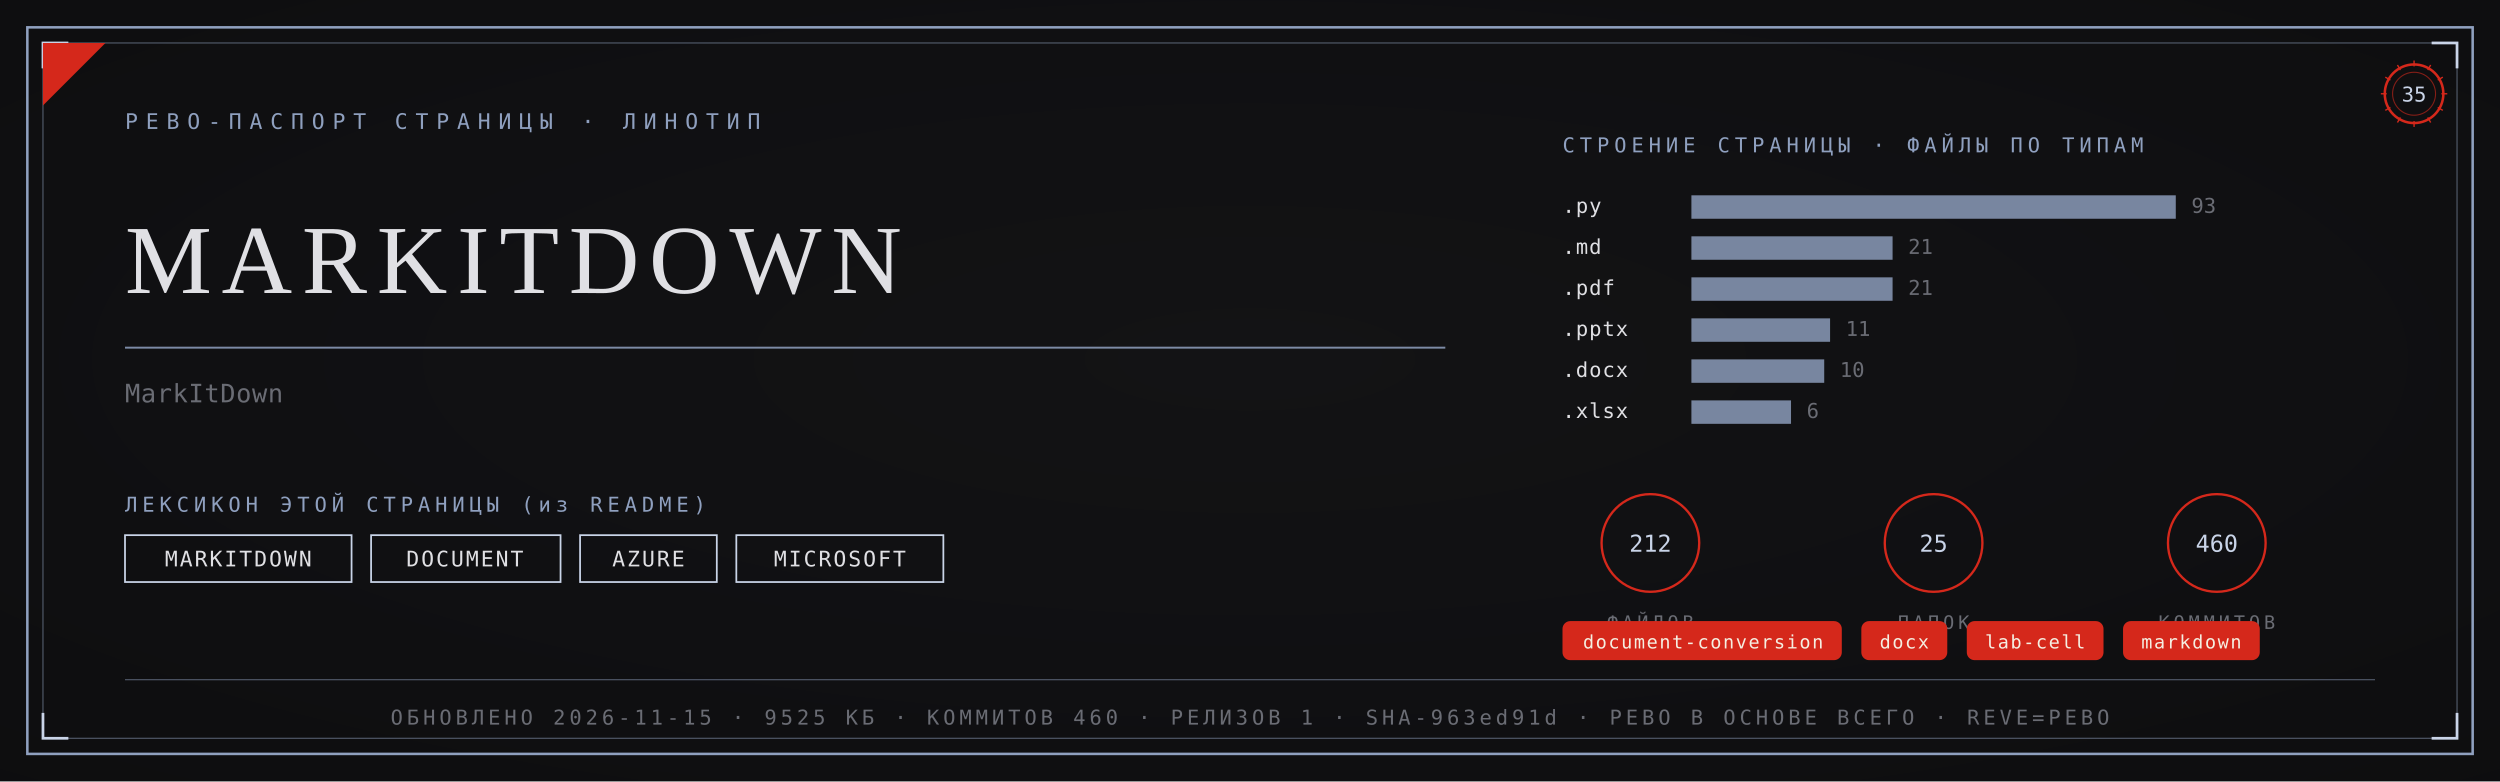
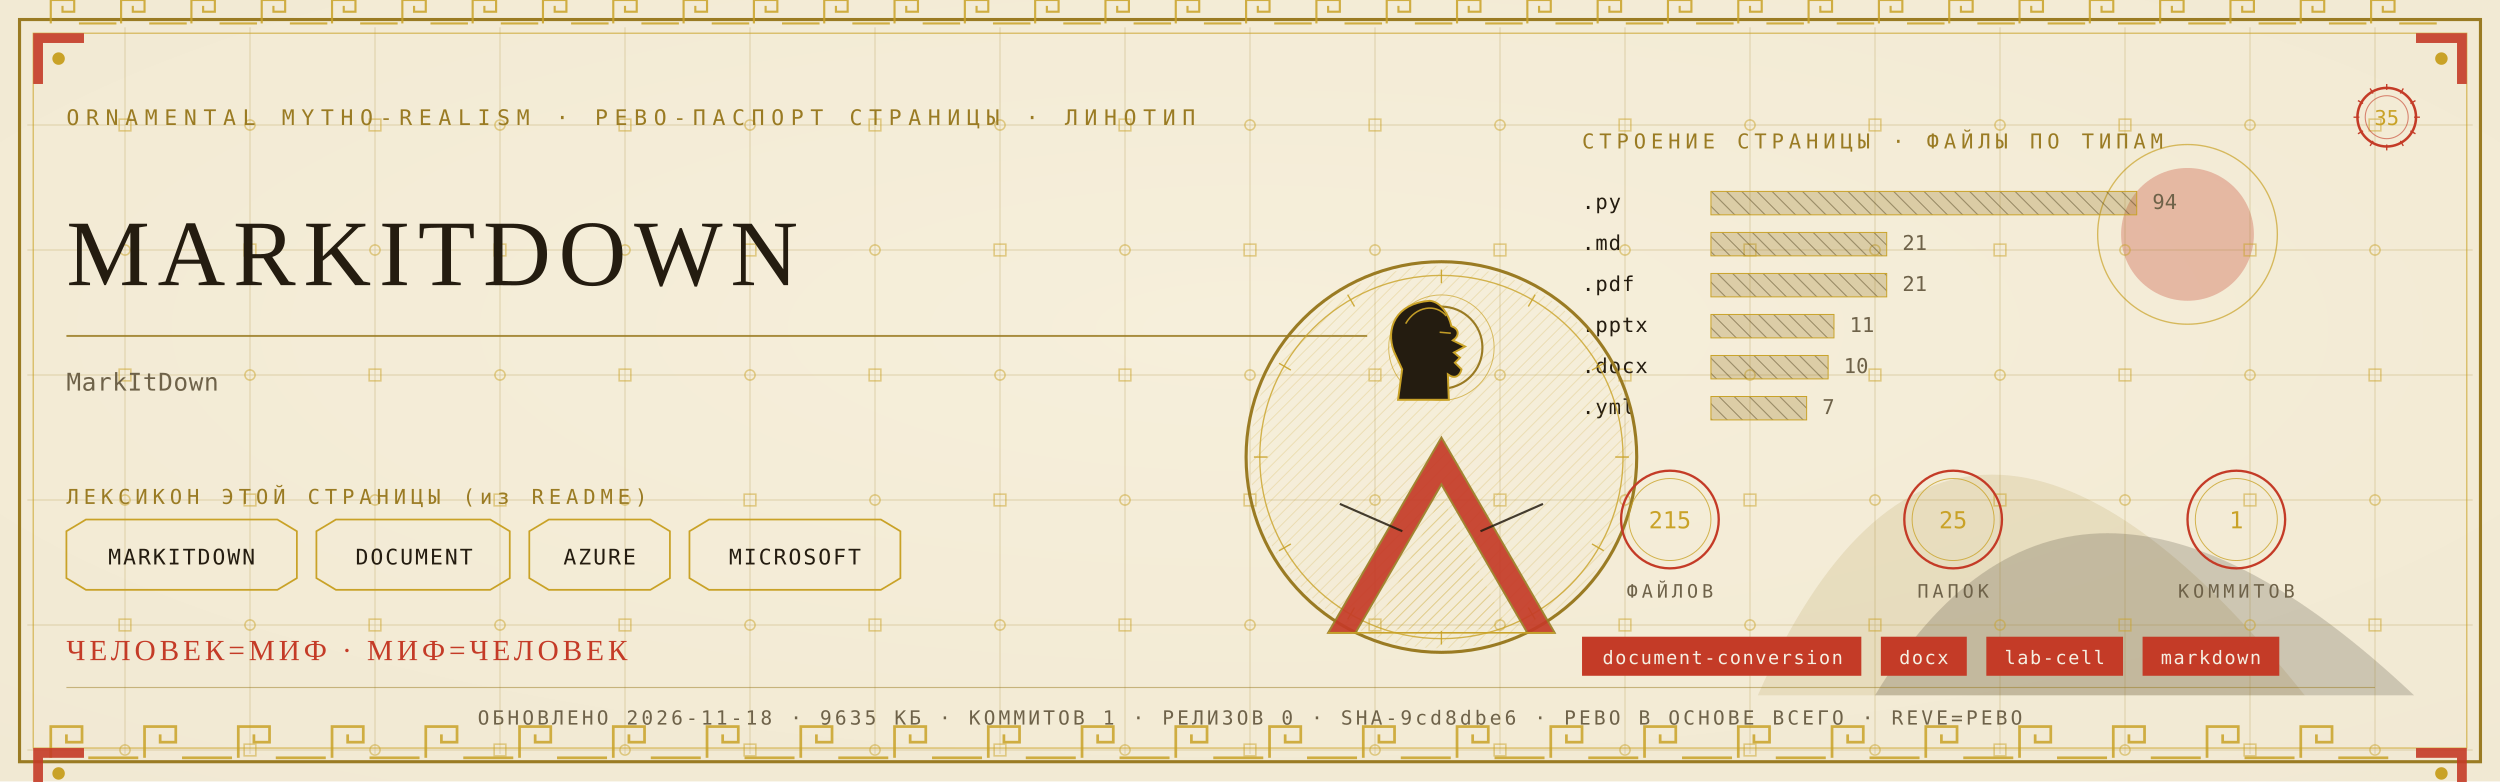
<svg xmlns="http://www.w3.org/2000/svg" viewBox="0 0 1280 400" width="1280" height="400">
  <defs>
-     <radialGradient id="rp35" cx="0.5" cy="0.46" r="1.05">
-       <stop offset="0" stop-color="#131316" />
-       <stop offset="1" stop-color="#0B0B0C" />
+     <radialGradient id="rp35" cx="0.5" cy="0.42" r="1.1">
+       <stop offset="0" stop-color="#F6EFDC" />
+       <stop offset="1" stop-color="#EFE6CF" />
    </radialGradient>
+     <pattern id="hatchm" width="4.2" height="4.2" patternUnits="userSpaceOnUse" patternTransform="rotate(45)">
+       <rect width="4.2" height="4.2" fill="none" />
+       <line x1="0" y1="0" x2="0" y2="4.2" stroke="#C9A227" stroke-width="0.5" />
+     </pattern>
+     <pattern id="hatchv" width="5.5" height="5.5" patternUnits="userSpaceOnUse" patternTransform="rotate(-45)">
+       <rect width="5.5" height="5.5" fill="none" />
+       <line x1="0" y1="0" x2="0" y2="5.5" stroke="#241C10" stroke-width="0.5" />
+     </pattern>
  </defs>
-   <rect width="1280" height="400" fill="#0B0B0C" />
-   <rect width="1280" height="400" fill="url(#rp35)" opacity="0.92" />
-   <rect x="14" y="14" width="1252" height="372" fill="none" stroke="#8FA0BF" stroke-width="1.3" />
-   <rect x="22" y="22" width="1236" height="356" fill="none" stroke="#8FA0BF" stroke-width="0.55" opacity="0.55" />
-   <path d="M 22 35 L 22 22 L 35 22" fill="none" stroke="#C9D4E8" stroke-width="1.4" />
-   <path d="M 1258 35 L 1258 22 L 1245 22" fill="none" stroke="#C9D4E8" stroke-width="1.4" />
-   <path d="M 22 365 L 22 378 L 35 378" fill="none" stroke="#C9D4E8" stroke-width="1.4" />
-   <path d="M 1258 365 L 1258 378 L 1245 378" fill="none" stroke="#C9D4E8" stroke-width="1.4" />
-   <path d="M 22 54 L 22 22 L 54 22 Z" fill="#D5281B" />
-   <text x="64" y="66" font-family="'Cascadia Mono', ui-monospace, Consolas, monospace" font-size="11" fill="#8FA0BF" letter-spacing="4">РЕВО-ПАСПОРТ СТРАНИЦЫ · ЛИНОТИП</text>
-   <g transform="translate(1236,48)">
-     <circle r="15" fill="none" stroke="#D5281B" stroke-width="1.3" />
-     <circle r="11" fill="none" stroke="#D5281B" stroke-width="0.55" opacity="0.6" />
-     <text y="4" text-anchor="middle" font-family="'Cascadia Mono', ui-monospace, Consolas, monospace" font-size="10.5" fill="#C9D4E8">35</text>
-     <g stroke="#D5281B" stroke-width="0.7">
+   <rect width="1280" height="400" fill="#EFE6CF" />
+   <rect width="1280" height="400" fill="url(#rp35)" opacity="0.94" />
+   <path d="M 900 356 Q 1000 130 1180 356 Z" fill="#9A7B23" opacity="0.14" />
+   <path d="M 960 356 Q 1060 190 1236 356 Z" fill="#241C10" opacity="0.18" />
+   <circle cx="1120" cy="120" r="34" fill="#C43B27" opacity="0.30" />
+   <circle cx="1120" cy="120" r="46" fill="none" stroke="#C9A227" stroke-width="0.7" opacity="0.7" />
+   <g stroke="#9A7B23" stroke-width="0.45" opacity="0.30">
+     <line x1="64" y1="14" x2="64" y2="386" />
+     <line x1="128" y1="14" x2="128" y2="386" />
+     <line x1="192" y1="14" x2="192" y2="386" />
+     <line x1="256" y1="14" x2="256" y2="386" />
+     <line x1="320" y1="14" x2="320" y2="386" />
+     <line x1="384" y1="14" x2="384" y2="386" />
+     <line x1="448" y1="14" x2="448" y2="386" />
+     <line x1="512" y1="14" x2="512" y2="386" />
+     <line x1="576" y1="14" x2="576" y2="386" />
+     <line x1="640" y1="14" x2="640" y2="386" />
+     <line x1="704" y1="14" x2="704" y2="386" />
+     <line x1="768" y1="14" x2="768" y2="386" />
+     <line x1="832" y1="14" x2="832" y2="386" />
+     <line x1="896" y1="14" x2="896" y2="386" />
+     <line x1="960" y1="14" x2="960" y2="386" />
+     <line x1="1024" y1="14" x2="1024" y2="386" />
+     <line x1="1088" y1="14" x2="1088" y2="386" />
+     <line x1="1152" y1="14" x2="1152" y2="386" />
+     <line x1="1216" y1="14" x2="1216" y2="386" />
+     <line x1="14" y1="64" x2="1266" y2="64" />
+     <line x1="14" y1="128" x2="1266" y2="128" />
+     <line x1="14" y1="192" x2="1266" y2="192" />
+     <line x1="14" y1="256" x2="1266" y2="256" />
+     <line x1="14" y1="320" x2="1266" y2="320" />
+     <line x1="14" y1="384" x2="1266" y2="384" />
+   </g>
+   <g fill="none" stroke="#C9A227" stroke-width="0.8" opacity="0.5">
+     <rect x="61" y="61" width="6" height="6" />
+     <circle cx="64" cy="128" r="2.6" />
+     <rect x="61" y="189" width="6" height="6" />
+     <circle cx="64" cy="256" r="2.6" />
+     <rect x="61" y="317" width="6" height="6" />
+     <circle cx="64" cy="384" r="2.6" />
+     <circle cx="128" cy="64" r="2.6" />
+     <rect x="125" y="125" width="6" height="6" />
+     <circle cx="128" cy="192" r="2.6" />
+     <rect x="125" y="253" width="6" height="6" />
+     <circle cx="128" cy="320" r="2.6" />
+     <rect x="125" y="381" width="6" height="6" />
+     <rect x="189" y="61" width="6" height="6" />
+     <circle cx="192" cy="128" r="2.6" />
+     <rect x="189" y="189" width="6" height="6" />
+     <circle cx="192" cy="256" r="2.6" />
+     <rect x="189" y="317" width="6" height="6" />
+     <circle cx="192" cy="384" r="2.6" />
+     <circle cx="256" cy="64" r="2.6" />
+     <rect x="253" y="125" width="6" height="6" />
+     <circle cx="256" cy="192" r="2.6" />
+     <rect x="253" y="253" width="6" height="6" />
+     <circle cx="256" cy="320" r="2.6" />
+     <rect x="253" y="381" width="6" height="6" />
+     <rect x="317" y="61" width="6" height="6" />
+     <circle cx="320" cy="128" r="2.6" />
+     <rect x="317" y="189" width="6" height="6" />
+     <circle cx="320" cy="256" r="2.6" />
+     <rect x="317" y="317" width="6" height="6" />
+     <circle cx="320" cy="384" r="2.6" />
+     <circle cx="384" cy="64" r="2.6" />
+     <rect x="381" y="125" width="6" height="6" />
+     <circle cx="384" cy="192" r="2.6" />
+     <rect x="381" y="253" width="6" height="6" />
+     <circle cx="384" cy="320" r="2.6" />
+     <rect x="381" y="381" width="6" height="6" />
+     <rect x="445" y="61" width="6" height="6" />
+     <circle cx="448" cy="128" r="2.6" />
+     <rect x="445" y="189" width="6" height="6" />
+     <circle cx="448" cy="256" r="2.6" />
+     <rect x="445" y="317" width="6" height="6" />
+     <circle cx="448" cy="384" r="2.6" />
+     <circle cx="512" cy="64" r="2.6" />
+     <rect x="509" y="125" width="6" height="6" />
+     <circle cx="512" cy="192" r="2.6" />
+     <rect x="509" y="253" width="6" height="6" />
+     <circle cx="512" cy="320" r="2.6" />
+     <rect x="509" y="381" width="6" height="6" />
+     <rect x="573" y="61" width="6" height="6" />
+     <circle cx="576" cy="128" r="2.6" />
+     <rect x="573" y="189" width="6" height="6" />
+     <circle cx="576" cy="256" r="2.6" />
+     <rect x="573" y="317" width="6" height="6" />
+     <circle cx="576" cy="384" r="2.6" />
+     <circle cx="640" cy="64" r="2.6" />
+     <rect x="637" y="125" width="6" height="6" />
+     <circle cx="640" cy="192" r="2.6" />
+     <rect x="637" y="253" width="6" height="6" />
+     <circle cx="640" cy="320" r="2.6" />
+     <rect x="637" y="381" width="6" height="6" />
+     <rect x="701" y="61" width="6" height="6" />
+     <circle cx="704" cy="128" r="2.6" />
+     <rect x="701" y="189" width="6" height="6" />
+     <circle cx="704" cy="256" r="2.6" />
+     <rect x="701" y="317" width="6" height="6" />
+     <circle cx="704" cy="384" r="2.6" />
+     <circle cx="768" cy="64" r="2.6" />
+     <rect x="765" y="125" width="6" height="6" />
+     <circle cx="768" cy="192" r="2.6" />
+     <rect x="765" y="253" width="6" height="6" />
+     <circle cx="768" cy="320" r="2.6" />
+     <rect x="765" y="381" width="6" height="6" />
+     <rect x="829" y="61" width="6" height="6" />
+     <circle cx="832" cy="128" r="2.6" />
+     <rect x="829" y="189" width="6" height="6" />
+     <circle cx="832" cy="256" r="2.6" />
+     <rect x="829" y="317" width="6" height="6" />
+     <circle cx="832" cy="384" r="2.6" />
+     <circle cx="896" cy="64" r="2.6" />
+     <rect x="893" y="125" width="6" height="6" />
+     <circle cx="896" cy="192" r="2.6" />
+     <rect x="893" y="253" width="6" height="6" />
+     <circle cx="896" cy="320" r="2.6" />
+     <rect x="893" y="381" width="6" height="6" />
+     <rect x="957" y="61" width="6" height="6" />
+     <circle cx="960" cy="128" r="2.6" />
+     <rect x="957" y="189" width="6" height="6" />
+     <circle cx="960" cy="256" r="2.6" />
+     <rect x="957" y="317" width="6" height="6" />
+     <circle cx="960" cy="384" r="2.6" />
+     <circle cx="1024" cy="64" r="2.6" />
+     <rect x="1021" y="125" width="6" height="6" />
+     <circle cx="1024" cy="192" r="2.6" />
+     <rect x="1021" y="253" width="6" height="6" />
+     <circle cx="1024" cy="320" r="2.6" />
+     <rect x="1021" y="381" width="6" height="6" />
+     <rect x="1085" y="61" width="6" height="6" />
+     <circle cx="1088" cy="128" r="2.6" />
+     <rect x="1085" y="189" width="6" height="6" />
+     <circle cx="1088" cy="256" r="2.6" />
+     <rect x="1085" y="317" width="6" height="6" />
+     <circle cx="1088" cy="384" r="2.6" />
+     <circle cx="1152" cy="64" r="2.6" />
+     <rect x="1149" y="125" width="6" height="6" />
+     <circle cx="1152" cy="192" r="2.6" />
+     <rect x="1149" y="253" width="6" height="6" />
+     <circle cx="1152" cy="320" r="2.6" />
+     <rect x="1149" y="381" width="6" height="6" />
+     <rect x="1213" y="61" width="6" height="6" />
+     <circle cx="1216" cy="128" r="2.6" />
+     <rect x="1213" y="189" width="6" height="6" />
+     <circle cx="1216" cy="256" r="2.6" />
+     <rect x="1213" y="317" width="6" height="6" />
+     <circle cx="1216" cy="384" r="2.6" />
+   </g>
+   <rect x="10" y="10" width="1260" height="380" fill="none" stroke="#9A7B23" stroke-width="1.6" />
+   <rect x="17" y="17" width="1246" height="366" fill="none" stroke="#C9A227" stroke-width="0.6" opacity="0.75" />
+   <g fill="none" stroke="#C9A227" stroke-width="1.4" opacity="0.85">
+     <path d="M 26 388 L 26 372 L 42 372 L 42 380.0 L 34.0 380.0 L 34.0 376.0" />
+     <line x1="45.2" y1="388" x2="70.8" y2="388" />
+     <path d="M 74 388 L 74 372 L 90 372 L 90 380.0 L 82.0 380.0 L 82.0 376.0" />
+     <line x1="93.2" y1="388" x2="118.8" y2="388" />
+     <path d="M 122 388 L 122 372 L 138 372 L 138 380.0 L 130.0 380.0 L 130.0 376.0" />
+     <line x1="141.2" y1="388" x2="166.8" y2="388" />
+     <path d="M 170 388 L 170 372 L 186 372 L 186 380.0 L 178.0 380.0 L 178.0 376.0" />
+     <line x1="189.2" y1="388" x2="214.8" y2="388" />
+     <path d="M 218 388 L 218 372 L 234 372 L 234 380.0 L 226.0 380.0 L 226.0 376.0" />
+     <line x1="237.2" y1="388" x2="262.8" y2="388" />
+     <path d="M 266 388 L 266 372 L 282 372 L 282 380.0 L 274.0 380.0 L 274.0 376.0" />
+     <line x1="285.2" y1="388" x2="310.8" y2="388" />
+     <path d="M 314 388 L 314 372 L 330 372 L 330 380.0 L 322.0 380.0 L 322.0 376.0" />
+     <line x1="333.2" y1="388" x2="358.8" y2="388" />
+     <path d="M 362 388 L 362 372 L 378 372 L 378 380.0 L 370.0 380.0 L 370.0 376.0" />
+     <line x1="381.2" y1="388" x2="406.8" y2="388" />
+     <path d="M 410 388 L 410 372 L 426 372 L 426 380.0 L 418.0 380.0 L 418.0 376.0" />
+     <line x1="429.2" y1="388" x2="454.8" y2="388" />
+     <path d="M 458 388 L 458 372 L 474 372 L 474 380.0 L 466.0 380.0 L 466.0 376.0" />
+     <line x1="477.2" y1="388" x2="502.8" y2="388" />
+     <path d="M 506 388 L 506 372 L 522 372 L 522 380.0 L 514.0 380.0 L 514.0 376.0" />
+     <line x1="525.2" y1="388" x2="550.8" y2="388" />
+     <path d="M 554 388 L 554 372 L 570 372 L 570 380.0 L 562.0 380.0 L 562.0 376.0" />
+     <line x1="573.2" y1="388" x2="598.8" y2="388" />
+     <path d="M 602 388 L 602 372 L 618 372 L 618 380.0 L 610.0 380.0 L 610.0 376.0" />
+     <line x1="621.2" y1="388" x2="646.8" y2="388" />
+     <path d="M 650 388 L 650 372 L 666 372 L 666 380.0 L 658.0 380.0 L 658.0 376.0" />
+     <line x1="669.2" y1="388" x2="694.8" y2="388" />
+     <path d="M 698 388 L 698 372 L 714 372 L 714 380.0 L 706.0 380.0 L 706.0 376.0" />
+     <line x1="717.2" y1="388" x2="742.8" y2="388" />
+     <path d="M 746 388 L 746 372 L 762 372 L 762 380.0 L 754.0 380.0 L 754.0 376.0" />
+     <line x1="765.2" y1="388" x2="790.8" y2="388" />
+     <path d="M 794 388 L 794 372 L 810 372 L 810 380.0 L 802.0 380.0 L 802.0 376.0" />
+     <line x1="813.2" y1="388" x2="838.8" y2="388" />
+     <path d="M 842 388 L 842 372 L 858 372 L 858 380.0 L 850.0 380.0 L 850.0 376.0" />
+     <line x1="861.2" y1="388" x2="886.8" y2="388" />
+     <path d="M 890 388 L 890 372 L 906 372 L 906 380.0 L 898.0 380.0 L 898.0 376.0" />
+     <line x1="909.2" y1="388" x2="934.8" y2="388" />
+     <path d="M 938 388 L 938 372 L 954 372 L 954 380.0 L 946.0 380.0 L 946.0 376.0" />
+     <line x1="957.2" y1="388" x2="982.8" y2="388" />
+     <path d="M 986 388 L 986 372 L 1002 372 L 1002 380.0 L 994.0 380.0 L 994.0 376.0" />
+     <line x1="1005.2" y1="388" x2="1030.8" y2="388" />
+     <path d="M 1034 388 L 1034 372 L 1050 372 L 1050 380.0 L 1042.0 380.0 L 1042.0 376.0" />
+     <line x1="1053.2" y1="388" x2="1078.8" y2="388" />
+     <path d="M 1082 388 L 1082 372 L 1098 372 L 1098 380.0 L 1090.0 380.0 L 1090.0 376.0" />
+     <line x1="1101.2" y1="388" x2="1126.8" y2="388" />
+     <path d="M 1130 388 L 1130 372 L 1146 372 L 1146 380.0 L 1138.0 380.0 L 1138.0 376.0" />
+     <line x1="1149.2" y1="388" x2="1174.8" y2="388" />
+     <path d="M 1178 388 L 1178 372 L 1194 372 L 1194 380.0 L 1186.0 380.0 L 1186.0 376.0" />
+     <line x1="1197.2" y1="388" x2="1222.8" y2="388" />
+   </g>
+   <g fill="none" stroke="#C9A227" stroke-width="1.1" opacity="0.85">
+     <path d="M 26 12 L 26 0 L 38 0 L 38 6.0 L 32.0 6.0 L 32.0 3.0" />
+     <line x1="40.4" y1="12" x2="59.6" y2="12" />
+     <path d="M 62 12 L 62 0 L 74 0 L 74 6.0 L 68.0 6.0 L 68.0 3.0" />
+     <line x1="76.4" y1="12" x2="95.6" y2="12" />
+     <path d="M 98 12 L 98 0 L 110 0 L 110 6.0 L 104.0 6.0 L 104.0 3.0" />
+     <line x1="112.4" y1="12" x2="131.6" y2="12" />
+     <path d="M 134 12 L 134 0 L 146 0 L 146 6.0 L 140.0 6.0 L 140.0 3.0" />
+     <line x1="148.4" y1="12" x2="167.6" y2="12" />
+     <path d="M 170 12 L 170 0 L 182 0 L 182 6.0 L 176.0 6.0 L 176.0 3.0" />
+     <line x1="184.4" y1="12" x2="203.6" y2="12" />
+     <path d="M 206 12 L 206 0 L 218 0 L 218 6.0 L 212.0 6.0 L 212.0 3.0" />
+     <line x1="220.4" y1="12" x2="239.6" y2="12" />
+     <path d="M 242 12 L 242 0 L 254 0 L 254 6.0 L 248.0 6.0 L 248.0 3.0" />
+     <line x1="256.4" y1="12" x2="275.6" y2="12" />
+     <path d="M 278 12 L 278 0 L 290 0 L 290 6.0 L 284.0 6.0 L 284.0 3.0" />
+     <line x1="292.4" y1="12" x2="311.6" y2="12" />
+     <path d="M 314 12 L 314 0 L 326 0 L 326 6.0 L 320.0 6.0 L 320.0 3.0" />
+     <line x1="328.4" y1="12" x2="347.6" y2="12" />
+     <path d="M 350 12 L 350 0 L 362 0 L 362 6.0 L 356.0 6.0 L 356.0 3.0" />
+     <line x1="364.4" y1="12" x2="383.6" y2="12" />
+     <path d="M 386 12 L 386 0 L 398 0 L 398 6.0 L 392.0 6.0 L 392.0 3.0" />
+     <line x1="400.4" y1="12" x2="419.6" y2="12" />
+     <path d="M 422 12 L 422 0 L 434 0 L 434 6.0 L 428.0 6.0 L 428.0 3.0" />
+     <line x1="436.4" y1="12" x2="455.6" y2="12" />
+     <path d="M 458 12 L 458 0 L 470 0 L 470 6.0 L 464.0 6.0 L 464.0 3.0" />
+     <line x1="472.4" y1="12" x2="491.6" y2="12" />
+     <path d="M 494 12 L 494 0 L 506 0 L 506 6.0 L 500.0 6.0 L 500.0 3.0" />
+     <line x1="508.4" y1="12" x2="527.6" y2="12" />
+     <path d="M 530 12 L 530 0 L 542 0 L 542 6.0 L 536.0 6.0 L 536.0 3.0" />
+     <line x1="544.4" y1="12" x2="563.6" y2="12" />
+     <path d="M 566 12 L 566 0 L 578 0 L 578 6.0 L 572.0 6.0 L 572.0 3.0" />
+     <line x1="580.4" y1="12" x2="599.6" y2="12" />
+     <path d="M 602 12 L 602 0 L 614 0 L 614 6.0 L 608.0 6.0 L 608.0 3.0" />
+     <line x1="616.4" y1="12" x2="635.6" y2="12" />
+     <path d="M 638 12 L 638 0 L 650 0 L 650 6.0 L 644.0 6.0 L 644.0 3.0" />
+     <line x1="652.4" y1="12" x2="671.6" y2="12" />
+     <path d="M 674 12 L 674 0 L 686 0 L 686 6.0 L 680.0 6.0 L 680.0 3.0" />
+     <line x1="688.4" y1="12" x2="707.6" y2="12" />
+     <path d="M 710 12 L 710 0 L 722 0 L 722 6.0 L 716.0 6.0 L 716.0 3.0" />
+     <line x1="724.4" y1="12" x2="743.6" y2="12" />
+     <path d="M 746 12 L 746 0 L 758 0 L 758 6.0 L 752.0 6.0 L 752.0 3.0" />
+     <line x1="760.4" y1="12" x2="779.6" y2="12" />
+     <path d="M 782 12 L 782 0 L 794 0 L 794 6.0 L 788.0 6.0 L 788.0 3.0" />
+     <line x1="796.4" y1="12" x2="815.6" y2="12" />
+     <path d="M 818 12 L 818 0 L 830 0 L 830 6.0 L 824.0 6.0 L 824.0 3.0" />
+     <line x1="832.4" y1="12" x2="851.6" y2="12" />
+     <path d="M 854 12 L 854 0 L 866 0 L 866 6.0 L 860.0 6.0 L 860.0 3.0" />
+     <line x1="868.4" y1="12" x2="887.6" y2="12" />
+     <path d="M 890 12 L 890 0 L 902 0 L 902 6.0 L 896.0 6.0 L 896.0 3.0" />
+     <line x1="904.4" y1="12" x2="923.6" y2="12" />
+     <path d="M 926 12 L 926 0 L 938 0 L 938 6.0 L 932.0 6.0 L 932.0 3.0" />
+     <line x1="940.4" y1="12" x2="959.6" y2="12" />
+     <path d="M 962 12 L 962 0 L 974 0 L 974 6.0 L 968.0 6.0 L 968.0 3.0" />
+     <line x1="976.4" y1="12" x2="995.6" y2="12" />
+     <path d="M 998 12 L 998 0 L 1010 0 L 1010 6.0 L 1004.0 6.0 L 1004.0 3.0" />
+     <line x1="1012.4" y1="12" x2="1031.6" y2="12" />
+     <path d="M 1034 12 L 1034 0 L 1046 0 L 1046 6.0 L 1040.0 6.0 L 1040.0 3.0" />
+     <line x1="1048.4" y1="12" x2="1067.6" y2="12" />
+     <path d="M 1070 12 L 1070 0 L 1082 0 L 1082 6.0 L 1076.0 6.0 L 1076.0 3.0" />
+     <line x1="1084.4" y1="12" x2="1103.6" y2="12" />
+     <path d="M 1106 12 L 1106 0 L 1118 0 L 1118 6.0 L 1112.0 6.0 L 1112.0 3.0" />
+     <line x1="1120.4" y1="12" x2="1139.6" y2="12" />
+     <path d="M 1142 12 L 1142 0 L 1154 0 L 1154 6.0 L 1148.0 6.0 L 1148.0 3.0" />
+     <line x1="1156.4" y1="12" x2="1175.6" y2="12" />
+     <path d="M 1178 12 L 1178 0 L 1190 0 L 1190 6.0 L 1184.0 6.0 L 1184.0 3.0" />
+     <line x1="1192.4" y1="12" x2="1211.6" y2="12" />
+     <path d="M 1214 12 L 1214 0 L 1226 0 L 1226 6.0 L 1220.0 6.0 L 1220.0 3.0" />
+     <line x1="1228.4" y1="12" x2="1247.6" y2="12" />
+   </g>
+   <g transform="translate(17,17) scale(1,1)">
+     <path d="M 0 0 L 26 0 L 26 5 L 5 5 L 5 26 L 0 26 Z" fill="#C43B27" opacity="0.9" />
+     <circle cx="13" cy="13" r="3.2" fill="#C9A227" />
+   </g>
+   <g transform="translate(1263,17) scale(-1,1)">
+     <path d="M 0 0 L 26 0 L 26 5 L 5 5 L 5 26 L 0 26 Z" fill="#C43B27" opacity="0.9" />
+     <circle cx="13" cy="13" r="3.2" fill="#C9A227" />
+   </g>
+   <g transform="translate(17,383) scale(1,1)">
+     <path d="M 0 0 L 26 0 L 26 5 L 5 5 L 5 26 L 0 26 Z" fill="#C43B27" opacity="0.9" />
+     <circle cx="13" cy="13" r="3.2" fill="#C9A227" />
+   </g>
+   <g transform="translate(1263,383) scale(-1,1)">
+     <path d="M 0 0 L 26 0 L 26 5 L 5 5 L 5 26 L 0 26 Z" fill="#C43B27" opacity="0.9" />
+     <circle cx="13" cy="13" r="3.2" fill="#C9A227" />
+   </g>
+   <text x="34" y="64" font-family="'Cascadia Mono', ui-monospace, Consolas, monospace" font-size="11" fill="#9A7B23" letter-spacing="3.4">ORNAMENTAL MYTHO-REALISM · РЕВО-ПАСПОРТ СТРАНИЦЫ · ЛИНОТИП</text>
+   <g transform="translate(1222,60)">
+     <circle r="15" fill="none" stroke="#C43B27" stroke-width="1.3" />
+     <circle r="11" fill="none" stroke="#C43B27" stroke-width="0.55" opacity="0.6" />
+     <text y="4" text-anchor="middle" font-family="'Cascadia Mono', ui-monospace, Consolas, monospace" font-size="10.5" fill="#C9A227">35</text>
+     <g stroke="#C43B27" stroke-width="0.7">
      <line x1="0" y1="-17" x2="0" y2="-14" transform="rotate(0)" />
      <line x1="0" y1="-17" x2="0" y2="-14" transform="rotate(30)" />
      <line x1="0" y1="-17" x2="0" y2="-14" transform="rotate(60)" />
      <line x1="0" y1="-17" x2="0" y2="-14" transform="rotate(90)" />
      <line x1="0" y1="-17" x2="0" y2="-14" transform="rotate(120)" />
      <line x1="0" y1="-17" x2="0" y2="-14" transform="rotate(150)" />
      <line x1="0" y1="-17" x2="0" y2="-14" transform="rotate(180)" />
      <line x1="0" y1="-17" x2="0" y2="-14" transform="rotate(210)" />
      <line x1="0" y1="-17" x2="0" y2="-14" transform="rotate(240)" />
      <line x1="0" y1="-17" x2="0" y2="-14" transform="rotate(270)" />
      <line x1="0" y1="-17" x2="0" y2="-14" transform="rotate(300)" />
      <line x1="0" y1="-17" x2="0" y2="-14" transform="rotate(330)" />
    </g>
  </g>
-   <text x="64" y="150" font-family="Georgia, 'Times New Roman', serif" font-size="50.0" fill="#E0E0E4" letter-spacing="5">MARKITDOWN</text>
-   <line x1="64" y1="178" x2="740" y2="178" stroke="#8FA0BF" stroke-width="1" opacity="0.85" />
-   <text x="64" y="206" font-family="'Cascadia Mono', ui-monospace, Consolas, monospace" font-size="13" fill="#6A6C74" letter-spacing="0.3">MarkItDown</text>
-   <text x="64" y="262" font-family="'Cascadia Mono', ui-monospace, Consolas, monospace" font-size="10.5" fill="#8FA0BF" letter-spacing="2.5">ЛЕКСИКОН ЭТОЙ СТРАНИЦЫ (из README)</text>
-   <rect x="64" y="274" width="116" height="24" fill="none" stroke="#C9D4E8" stroke-width="0.9" />
-   <text x="122" y="290" text-anchor="middle" font-family="'Cascadia Mono', ui-monospace, Consolas, monospace" font-size="11" fill="#E0E0E4" letter-spacing="1">MARKITDOWN</text>
-   <rect x="190" y="274" width="97" height="24" fill="none" stroke="#C9D4E8" stroke-width="0.9" />
-   <text x="238" y="290" text-anchor="middle" font-family="'Cascadia Mono', ui-monospace, Consolas, monospace" font-size="11" fill="#E0E0E4" letter-spacing="1">DOCUMENT</text>
-   <rect x="297" y="274" width="70" height="24" fill="none" stroke="#C9D4E8" stroke-width="0.9" />
-   <text x="332" y="290" text-anchor="middle" font-family="'Cascadia Mono', ui-monospace, Consolas, monospace" font-size="11" fill="#E0E0E4" letter-spacing="1">AZURE</text>
-   <rect x="377" y="274" width="106" height="24" fill="none" stroke="#C9D4E8" stroke-width="0.9" />
-   <text x="430" y="290" text-anchor="middle" font-family="'Cascadia Mono', ui-monospace, Consolas, monospace" font-size="11" fill="#E0E0E4" letter-spacing="1">MICROSOFT</text>
-   <text x="800" y="78" font-family="'Cascadia Mono', ui-monospace, Consolas, monospace" font-size="10.5" fill="#8FA0BF" letter-spacing="2.5">СТРОЕНИЕ СТРАНИЦЫ · ФАЙЛЫ ПО ТИПАМ</text>
-   <text x="800" y="109" font-family="'Cascadia Mono', ui-monospace, Consolas, monospace" font-size="10.5" fill="#E0E0E4" letter-spacing="0.5">.py</text>
-   <rect x="866" y="100" width="248" height="12" fill="#8FA0BF" opacity="0.82" />
-   <text x="1122" y="109" font-family="'Cascadia Mono', ui-monospace, Consolas, monospace" font-size="10.5" fill="#6A6C74">93</text>
-   <text x="800" y="130" font-family="'Cascadia Mono', ui-monospace, Consolas, monospace" font-size="10.5" fill="#E0E0E4" letter-spacing="0.5">.md</text>
-   <rect x="866" y="121" width="103" height="12" fill="#8FA0BF" opacity="0.82" />
-   <text x="977" y="130" font-family="'Cascadia Mono', ui-monospace, Consolas, monospace" font-size="10.5" fill="#6A6C74">21</text>
-   <text x="800" y="151" font-family="'Cascadia Mono', ui-monospace, Consolas, monospace" font-size="10.5" fill="#E0E0E4" letter-spacing="0.5">.pdf</text>
-   <rect x="866" y="142" width="103" height="12" fill="#8FA0BF" opacity="0.82" />
-   <text x="977" y="151" font-family="'Cascadia Mono', ui-monospace, Consolas, monospace" font-size="10.5" fill="#6A6C74">21</text>
-   <text x="800" y="172" font-family="'Cascadia Mono', ui-monospace, Consolas, monospace" font-size="10.5" fill="#E0E0E4" letter-spacing="0.5">.pptx</text>
-   <rect x="866" y="163" width="71" height="12" fill="#8FA0BF" opacity="0.82" />
-   <text x="945" y="172" font-family="'Cascadia Mono', ui-monospace, Consolas, monospace" font-size="10.5" fill="#6A6C74">11</text>
-   <text x="800" y="193" font-family="'Cascadia Mono', ui-monospace, Consolas, monospace" font-size="10.5" fill="#E0E0E4" letter-spacing="0.5">.docx</text>
-   <rect x="866" y="184" width="68" height="12" fill="#8FA0BF" opacity="0.82" />
-   <text x="942" y="193" font-family="'Cascadia Mono', ui-monospace, Consolas, monospace" font-size="10.5" fill="#6A6C74">10</text>
-   <text x="800" y="214" font-family="'Cascadia Mono', ui-monospace, Consolas, monospace" font-size="10.5" fill="#E0E0E4" letter-spacing="0.5">.xlsx</text>
-   <rect x="866" y="205" width="51" height="12" fill="#8FA0BF" opacity="0.82" />
-   <text x="925" y="214" font-family="'Cascadia Mono', ui-monospace, Consolas, monospace" font-size="10.5" fill="#6A6C74">6</text>
-   <g transform="translate(845,278)">
-     <circle r="25" fill="none" stroke="#D5281B" stroke-width="1.2" />
-     <text y="4.5" text-anchor="middle" font-family="'Cascadia Mono', ui-monospace, Consolas, monospace" font-size="12" fill="#C9D4E8">212</text>
-     <text y="44" text-anchor="middle" font-family="'Cascadia Mono', ui-monospace, Consolas, monospace" font-size="9.5" fill="#6A6C74" letter-spacing="2">ФАЙЛОВ</text>
-   </g>
-   <g transform="translate(990,278)">
-     <circle r="25" fill="none" stroke="#D5281B" stroke-width="1.2" />
-     <text y="4.5" text-anchor="middle" font-family="'Cascadia Mono', ui-monospace, Consolas, monospace" font-size="12" fill="#C9D4E8">25</text>
-     <text y="44" text-anchor="middle" font-family="'Cascadia Mono', ui-monospace, Consolas, monospace" font-size="9.5" fill="#6A6C74" letter-spacing="2">ПАПОК</text>
-   </g>
-   <g transform="translate(1135,278)">
-     <circle r="25" fill="none" stroke="#D5281B" stroke-width="1.2" />
-     <text y="4.5" text-anchor="middle" font-family="'Cascadia Mono', ui-monospace, Consolas, monospace" font-size="12" fill="#C9D4E8">460</text>
-     <text y="44" text-anchor="middle" font-family="'Cascadia Mono', ui-monospace, Consolas, monospace" font-size="9.5" fill="#6A6C74" letter-spacing="2">КОММИТОВ</text>
-   </g>
-   <rect x="800" y="318" rx="4" width="143" height="20" fill="#D5281B" />
-   <text x="872" y="332" text-anchor="middle" font-family="'Cascadia Mono', ui-monospace, Consolas, monospace" font-size="9.5" fill="#F5EFE2" letter-spacing="0.8">document-conversion</text>
-   <rect x="953" y="318" rx="4" width="44" height="20" fill="#D5281B" />
-   <text x="975" y="332" text-anchor="middle" font-family="'Cascadia Mono', ui-monospace, Consolas, monospace" font-size="9.5" fill="#F5EFE2" letter-spacing="0.8">docx</text>
-   <rect x="1007" y="318" rx="4" width="70" height="20" fill="#D5281B" />
-   <text x="1042" y="332" text-anchor="middle" font-family="'Cascadia Mono', ui-monospace, Consolas, monospace" font-size="9.5" fill="#F5EFE2" letter-spacing="0.8">lab-cell</text>
-   <rect x="1087" y="318" rx="4" width="70" height="20" fill="#D5281B" />
-   <text x="1122" y="332" text-anchor="middle" font-family="'Cascadia Mono', ui-monospace, Consolas, monospace" font-size="9.5" fill="#F5EFE2" letter-spacing="0.8">markdown</text>
-   <line x1="64" y1="348" x2="1216" y2="348" stroke="#8FA0BF" stroke-width="0.6" opacity="0.5" />
-   <text x="640" y="371" text-anchor="middle" font-family="'Cascadia Mono', ui-monospace, Consolas, monospace" font-size="10.5" fill="#6A6C74" letter-spacing="2">ОБНОВЛЕНО 2026-11-15 · 9525 КБ · КОММИТОВ 460 · РЕЛИЗОВ 1 · SHA-963ed91d · РЕВО В ОСНОВЕ ВСЕГО · REVE=РЕВО</text>
+   <text x="34" y="146" font-family="Georgia, 'Times New Roman', serif" font-size="48.0" fill="#241C10" letter-spacing="4">MARKITDOWN</text>
+   <line x1="34" y1="172" x2="700" y2="172" stroke="#9A7B23" stroke-width="1" opacity="0.85" />
+   <text x="34" y="200" font-family="'Cascadia Mono', ui-monospace, Consolas, monospace" font-size="12.5" fill="#6E6249" letter-spacing="0.3">MarkItDown</text>
+   <text x="34" y="258" font-family="'Cascadia Mono', ui-monospace, Consolas, monospace" font-size="10.5" fill="#9A7B23" letter-spacing="2.5">ЛЕКСИКОН ЭТОЙ СТРАНИЦЫ (из README)</text>
+   <path d="M 34 272 L 44 266 L 142 266 L 152 272 L 152 296 L 142 302 L 44 302 L 34 296 Z" fill="none" stroke="#C9A227" stroke-width="0.9" />
+   <text x="93" y="289" text-anchor="middle" font-family="'Cascadia Mono', ui-monospace, Consolas, monospace" font-size="11" fill="#241C10" letter-spacing="1">MARKITDOWN</text>
+   <path d="M 162 272 L 172 266 L 251 266 L 261 272 L 261 296 L 251 302 L 172 302 L 162 296 Z" fill="none" stroke="#C9A227" stroke-width="0.9" />
+   <text x="212" y="289" text-anchor="middle" font-family="'Cascadia Mono', ui-monospace, Consolas, monospace" font-size="11" fill="#241C10" letter-spacing="1">DOCUMENT</text>
+   <path d="M 271 272 L 281 266 L 333 266 L 343 272 L 343 296 L 333 302 L 281 302 L 271 296 Z" fill="none" stroke="#C9A227" stroke-width="0.9" />
+   <text x="307" y="289" text-anchor="middle" font-family="'Cascadia Mono', ui-monospace, Consolas, monospace" font-size="11" fill="#241C10" letter-spacing="1">AZURE</text>
+   <path d="M 353 272 L 363 266 L 451 266 L 461 272 L 461 296 L 451 302 L 363 302 L 353 296 Z" fill="none" stroke="#C9A227" stroke-width="0.9" />
+   <text x="407" y="289" text-anchor="middle" font-family="'Cascadia Mono', ui-monospace, Consolas, monospace" font-size="11" fill="#241C10" letter-spacing="1">MICROSOFT</text>
+   <text x="810" y="76" font-family="'Cascadia Mono', ui-monospace, Consolas, monospace" font-size="10.5" fill="#9A7B23" letter-spacing="2.5">СТРОЕНИЕ СТРАНИЦЫ · ФАЙЛЫ ПО ТИПАМ</text>
+   <text x="810" y="107" font-family="'Cascadia Mono', ui-monospace, Consolas, monospace" font-size="10.5" fill="#241C10" letter-spacing="0.5">.py</text>
+   <rect x="876" y="98" width="218" height="12" fill="url(#hatchv)" opacity="0.9" />
+   <rect x="876" y="98" width="218" height="12" fill="#9A7B23" opacity="0.28" />
+   <rect x="876" y="98" width="218" height="12" fill="none" stroke="#C9A227" stroke-width="0.5" />
+   <text x="1102" y="107" font-family="'Cascadia Mono', ui-monospace, Consolas, monospace" font-size="10.5" fill="#6E6249">94</text>
+   <text x="810" y="128" font-family="'Cascadia Mono', ui-monospace, Consolas, monospace" font-size="10.5" fill="#241C10" letter-spacing="0.5">.md</text>
+   <rect x="876" y="119" width="90" height="12" fill="url(#hatchv)" opacity="0.9" />
+   <rect x="876" y="119" width="90" height="12" fill="#9A7B23" opacity="0.28" />
+   <rect x="876" y="119" width="90" height="12" fill="none" stroke="#C9A227" stroke-width="0.5" />
+   <text x="974" y="128" font-family="'Cascadia Mono', ui-monospace, Consolas, monospace" font-size="10.5" fill="#6E6249">21</text>
+   <text x="810" y="149" font-family="'Cascadia Mono', ui-monospace, Consolas, monospace" font-size="10.5" fill="#241C10" letter-spacing="0.5">.pdf</text>
+   <rect x="876" y="140" width="90" height="12" fill="url(#hatchv)" opacity="0.9" />
+   <rect x="876" y="140" width="90" height="12" fill="#9A7B23" opacity="0.28" />
+   <rect x="876" y="140" width="90" height="12" fill="none" stroke="#C9A227" stroke-width="0.5" />
+   <text x="974" y="149" font-family="'Cascadia Mono', ui-monospace, Consolas, monospace" font-size="10.5" fill="#6E6249">21</text>
+   <text x="810" y="170" font-family="'Cascadia Mono', ui-monospace, Consolas, monospace" font-size="10.5" fill="#241C10" letter-spacing="0.5">.pptx</text>
+   <rect x="876" y="161" width="63" height="12" fill="url(#hatchv)" opacity="0.9" />
+   <rect x="876" y="161" width="63" height="12" fill="#9A7B23" opacity="0.28" />
+   <rect x="876" y="161" width="63" height="12" fill="none" stroke="#C9A227" stroke-width="0.5" />
+   <text x="947" y="170" font-family="'Cascadia Mono', ui-monospace, Consolas, monospace" font-size="10.5" fill="#6E6249">11</text>
+   <text x="810" y="191" font-family="'Cascadia Mono', ui-monospace, Consolas, monospace" font-size="10.5" fill="#241C10" letter-spacing="0.5">.docx</text>
+   <rect x="876" y="182" width="60" height="12" fill="url(#hatchv)" opacity="0.9" />
+   <rect x="876" y="182" width="60" height="12" fill="#9A7B23" opacity="0.28" />
+   <rect x="876" y="182" width="60" height="12" fill="none" stroke="#C9A227" stroke-width="0.5" />
+   <text x="944" y="191" font-family="'Cascadia Mono', ui-monospace, Consolas, monospace" font-size="10.5" fill="#6E6249">10</text>
+   <text x="810" y="212" font-family="'Cascadia Mono', ui-monospace, Consolas, monospace" font-size="10.5" fill="#241C10" letter-spacing="0.5">.yml</text>
+   <rect x="876" y="203" width="49" height="12" fill="url(#hatchv)" opacity="0.9" />
+   <rect x="876" y="203" width="49" height="12" fill="#9A7B23" opacity="0.28" />
+   <rect x="876" y="203" width="49" height="12" fill="none" stroke="#C9A227" stroke-width="0.5" />
+   <text x="933" y="212" font-family="'Cascadia Mono', ui-monospace, Consolas, monospace" font-size="10.5" fill="#6E6249">7</text>
+   <g transform="translate(738,234)">
+     <circle r="100" fill="none" stroke="#9A7B23" stroke-width="1.6" />
+     <circle r="93" fill="none" stroke="#C9A227" stroke-width="0.7" opacity="0.8" />
+     <circle r="98" fill="url(#hatchm)" opacity="0.4" />
+     <g stroke="#C9A227" stroke-width="0.7" opacity="0.9">
+       <line x1="0" y1="-96" x2="0" y2="-89" transform="rotate(0)" />
+       <line x1="0" y1="-96" x2="0" y2="-89" transform="rotate(30)" />
+       <line x1="0" y1="-96" x2="0" y2="-89" transform="rotate(60)" />
+       <line x1="0" y1="-96" x2="0" y2="-89" transform="rotate(90)" />
+       <line x1="0" y1="-96" x2="0" y2="-89" transform="rotate(120)" />
+       <line x1="0" y1="-96" x2="0" y2="-89" transform="rotate(150)" />
+       <line x1="0" y1="-96" x2="0" y2="-89" transform="rotate(180)" />
+       <line x1="0" y1="-96" x2="0" y2="-89" transform="rotate(210)" />
+       <line x1="0" y1="-96" x2="0" y2="-89" transform="rotate(240)" />
+       <line x1="0" y1="-96" x2="0" y2="-89" transform="rotate(270)" />
+       <line x1="0" y1="-96" x2="0" y2="-89" transform="rotate(300)" />
+       <line x1="0" y1="-96" x2="0" y2="-89" transform="rotate(330)" />
+     </g>
+     <circle cy="-56" r="21" fill="none" stroke="#9A7B23" stroke-width="1.1" />
+     <circle cy="-56" r="27" fill="none" stroke="#C9A227" stroke-width="0.5" opacity="0.7" />
+     <path d="M -6.0 -80.0 C -23.5 -78.7 -28.7 -65.7 -24.3 -54.0 L -20.1 -44.9 L -22.2 -29.3 L 3.8 -29.3 L 3.3 -42.3 C 6.9 -39.7 9.5 -41.5 10.3 -44.9 L 6.9 -48.3 L 9.5 -50.9 L 6.4 -53.5 L 12.1 -56.6 L 5.9 -59.7 C 9.5 -62.3 9.0 -65.7 5.1 -67.0 C 3.8 -72.7 -0.1 -79.5 -6.0 -80.0 Z" fill="#241C10" stroke="#C9A227" stroke-width="1.0" />
+     <g fill="none" stroke="#C9A227" stroke-width="0.8" opacity="0.95">
+       <path d="M -18.3 -68.3 C -13.1 -77.4 -2.7 -78.7 2.5 -72.2" />
+       <path d="M -0.9 -63.9 L 4.8 -63.4" />
+     </g>
+     <path d="M -58.0 90.0 L 0 -10.0 L 58.0 90.0 L 44.0 90.0 L 0 14.0 L -44.0 90.0 Z" fill="#C43B27" opacity="0.92" stroke="#9A7B23" stroke-width="1.0" />
+     <path d="M -34.0 88.0 L 0 20.0 L 34.0 88.0" fill="url(#hatchm)" opacity="0.5" stroke="none" />
+     <path d="M -58.0 90.0 L 58.0 90.0" fill="none" stroke="#C9A227" stroke-width="0.8" />
+     <path d="M -52.0 24.0 L -20.0 38.0" fill="none" stroke="#241C10" stroke-width="1.1" opacity="0.85" />
+     <path d="M 52.0 24.0 L 20.0 38.0" fill="none" stroke="#241C10" stroke-width="1.1" opacity="0.85" />
+   </g>
+   <g transform="translate(855,266)">
+     <circle r="25" fill="none" stroke="#C43B27" stroke-width="1.2" />
+     <circle r="21" fill="none" stroke="#C9A227" stroke-width="0.5" opacity="0.8" />
+     <text y="4.5" text-anchor="middle" font-family="'Cascadia Mono', ui-monospace, Consolas, monospace" font-size="12" fill="#C9A227">215</text>
+     <text y="40" text-anchor="middle" font-family="'Cascadia Mono', ui-monospace, Consolas, monospace" font-size="9.5" fill="#6E6249" letter-spacing="2">ФАЙЛОВ</text>
+   </g>
+   <g transform="translate(1000,266)">
+     <circle r="25" fill="none" stroke="#C43B27" stroke-width="1.2" />
+     <circle r="21" fill="none" stroke="#C9A227" stroke-width="0.5" opacity="0.8" />
+     <text y="4.5" text-anchor="middle" font-family="'Cascadia Mono', ui-monospace, Consolas, monospace" font-size="12" fill="#C9A227">25</text>
+     <text y="40" text-anchor="middle" font-family="'Cascadia Mono', ui-monospace, Consolas, monospace" font-size="9.5" fill="#6E6249" letter-spacing="2">ПАПОК</text>
+   </g>
+   <g transform="translate(1145,266)">
+     <circle r="25" fill="none" stroke="#C43B27" stroke-width="1.2" />
+     <circle r="21" fill="none" stroke="#C9A227" stroke-width="0.5" opacity="0.8" />
+     <text y="4.5" text-anchor="middle" font-family="'Cascadia Mono', ui-monospace, Consolas, monospace" font-size="12" fill="#C9A227">1</text>
+     <text y="40" text-anchor="middle" font-family="'Cascadia Mono', ui-monospace, Consolas, monospace" font-size="9.5" fill="#6E6249" letter-spacing="2">КОММИТОВ</text>
+   </g>
+   <rect x="810" y="326" rx="0" width="143" height="20" fill="#C43B27" />
+   <text x="882" y="340" text-anchor="middle" font-family="'Cascadia Mono', ui-monospace, Consolas, monospace" font-size="9.5" fill="#F5EFE2" letter-spacing="0.8">document-conversion</text>
+   <rect x="963" y="326" rx="0" width="44" height="20" fill="#C43B27" />
+   <text x="985" y="340" text-anchor="middle" font-family="'Cascadia Mono', ui-monospace, Consolas, monospace" font-size="9.5" fill="#F5EFE2" letter-spacing="0.8">docx</text>
+   <rect x="1017" y="326" rx="0" width="70" height="20" fill="#C43B27" />
+   <text x="1052" y="340" text-anchor="middle" font-family="'Cascadia Mono', ui-monospace, Consolas, monospace" font-size="9.5" fill="#F5EFE2" letter-spacing="0.8">lab-cell</text>
+   <rect x="1097" y="326" rx="0" width="70" height="20" fill="#C43B27" />
+   <text x="1132" y="340" text-anchor="middle" font-family="'Cascadia Mono', ui-monospace, Consolas, monospace" font-size="9.5" fill="#F5EFE2" letter-spacing="0.8">markdown</text>
+   <text x="34" y="338" font-family="Georgia, 'Times New Roman', serif" font-size="15" fill="#C43B27" letter-spacing="2">ЧЕЛОВЕК=МИФ · МИФ=ЧЕЛОВЕК</text>
+   <line x1="34" y1="352" x2="1216" y2="352" stroke="#9A7B23" stroke-width="0.6" opacity="0.5" />
+   <text x="640" y="371" text-anchor="middle" font-family="'Cascadia Mono', ui-monospace, Consolas, monospace" font-size="10" fill="#6E6249" letter-spacing="1.6">ОБНОВЛЕНО 2026-11-18 · 9635 КБ · КОММИТОВ 1 · РЕЛИЗОВ 0 · SHA-9cd8dbe6 · РЕВО В ОСНОВЕ ВСЕГО · REVE=РЕВО</text>
</svg>
